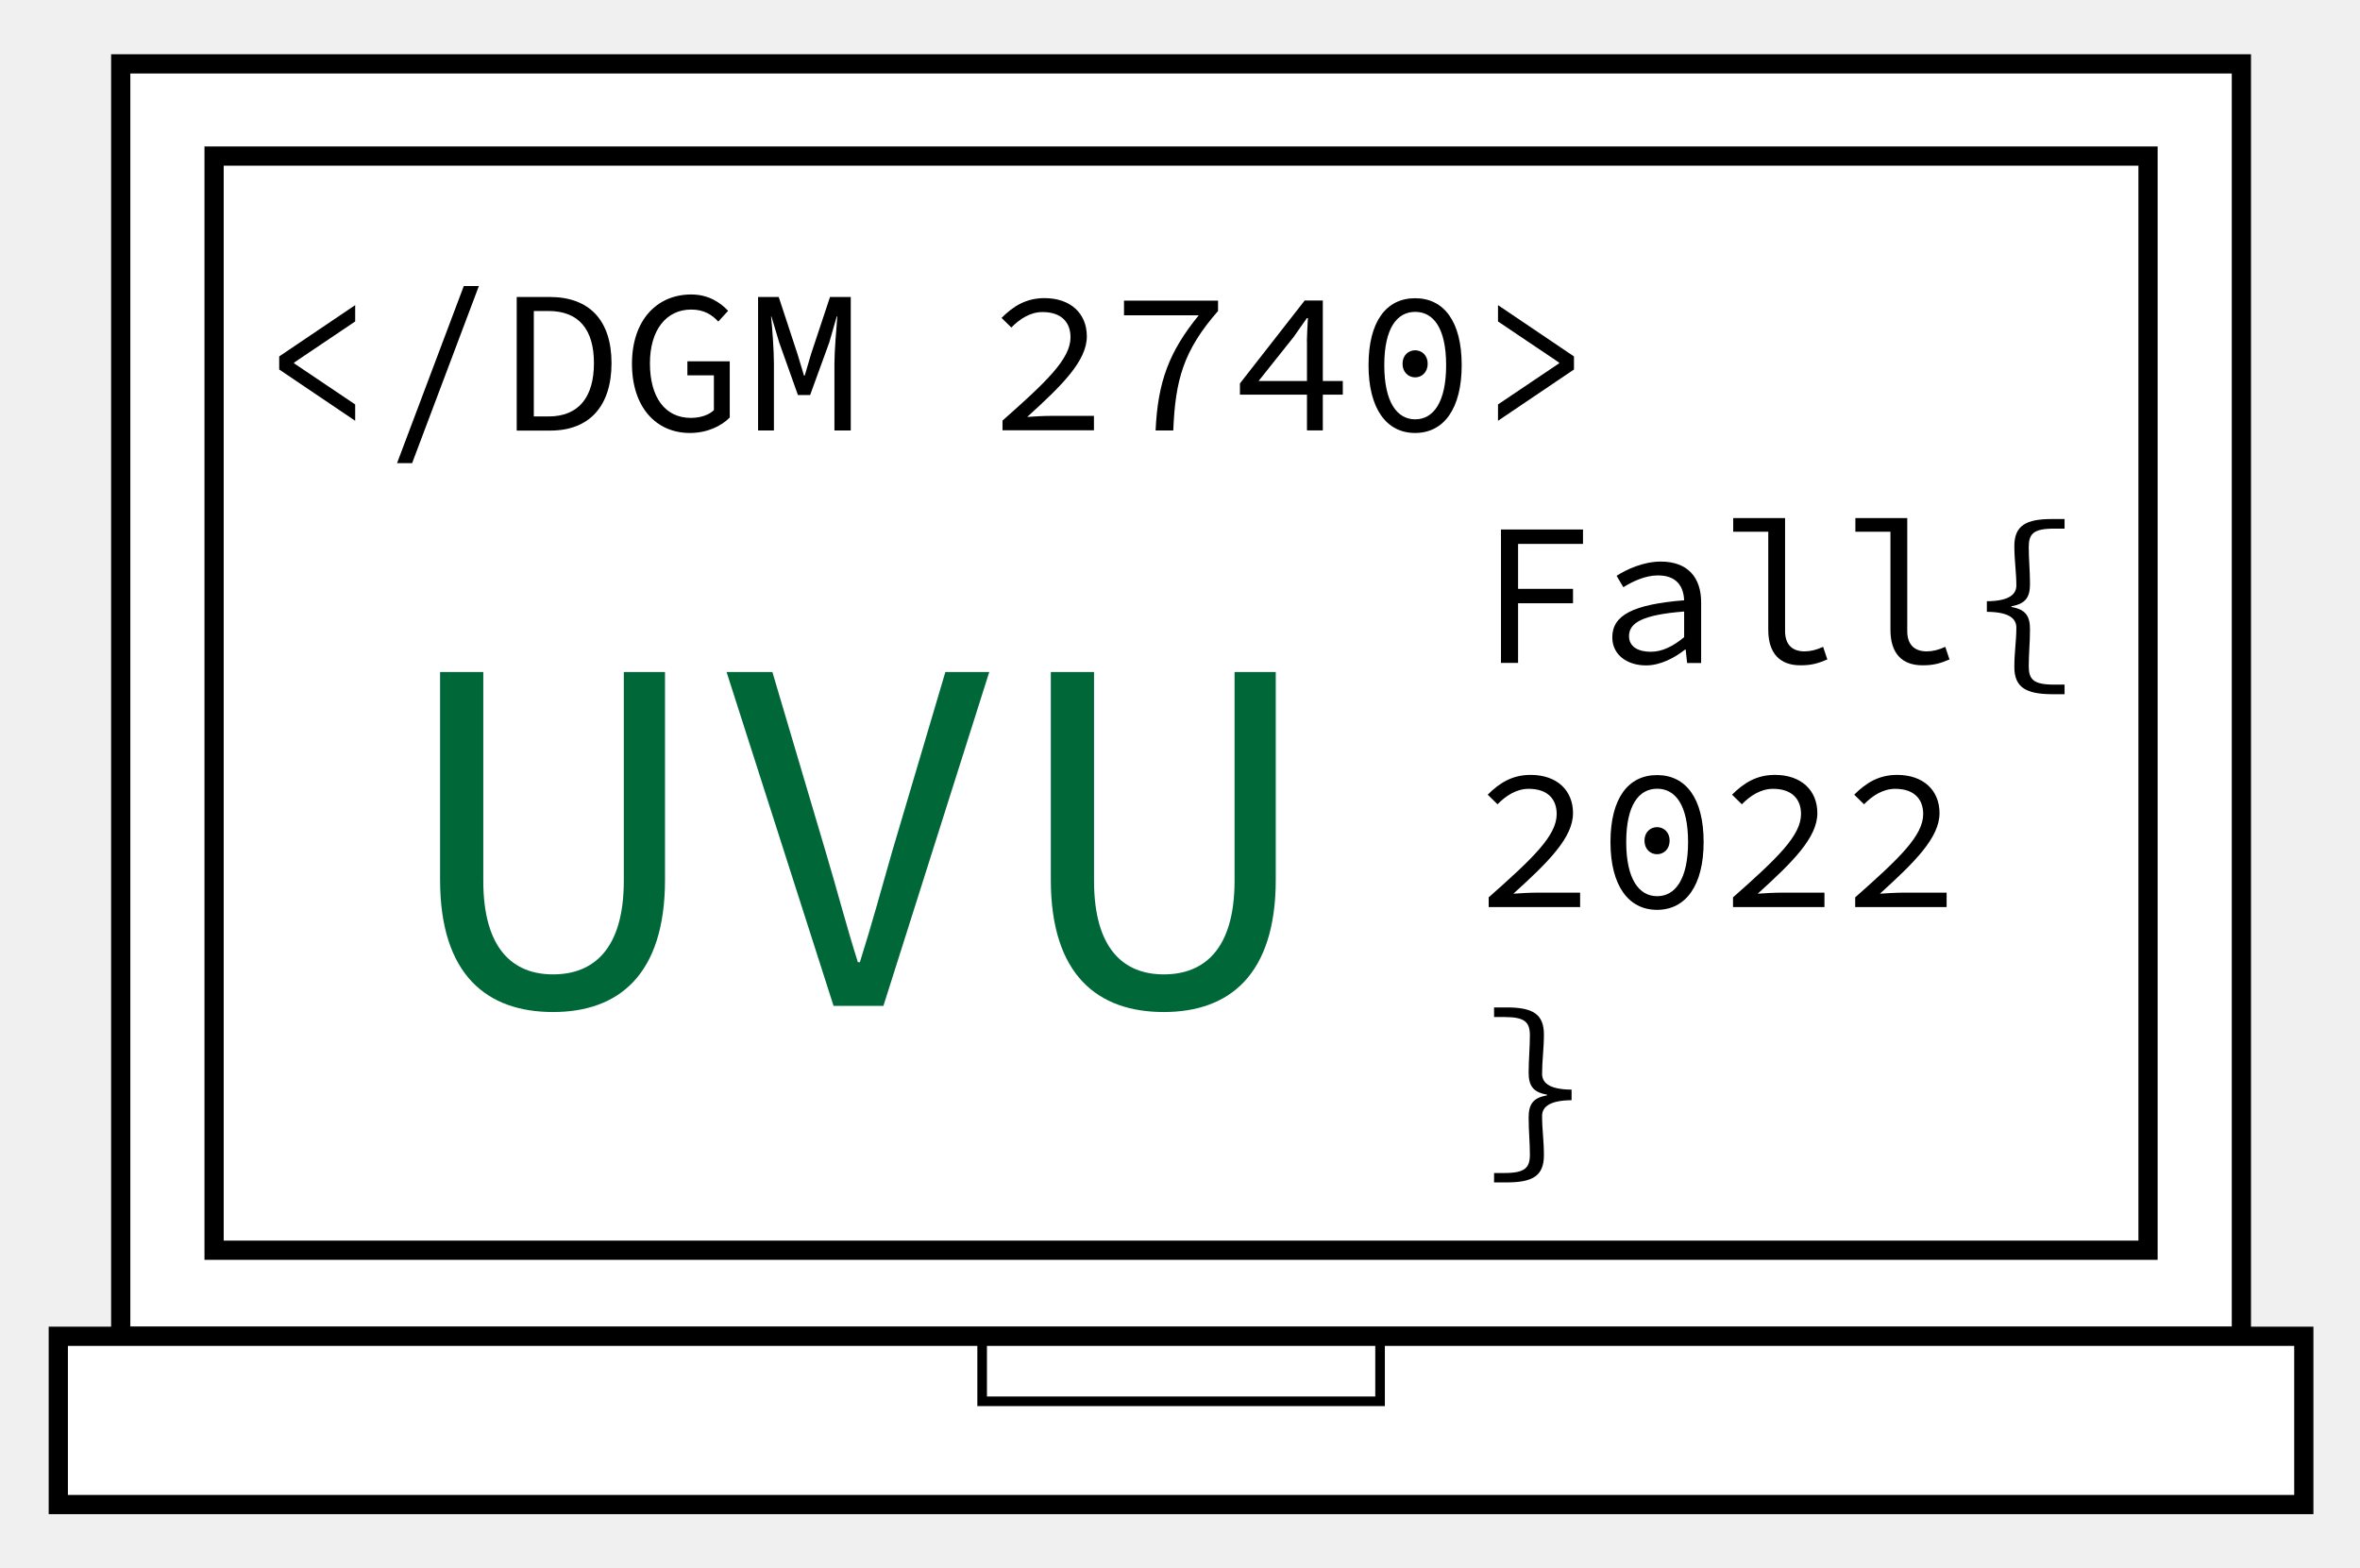
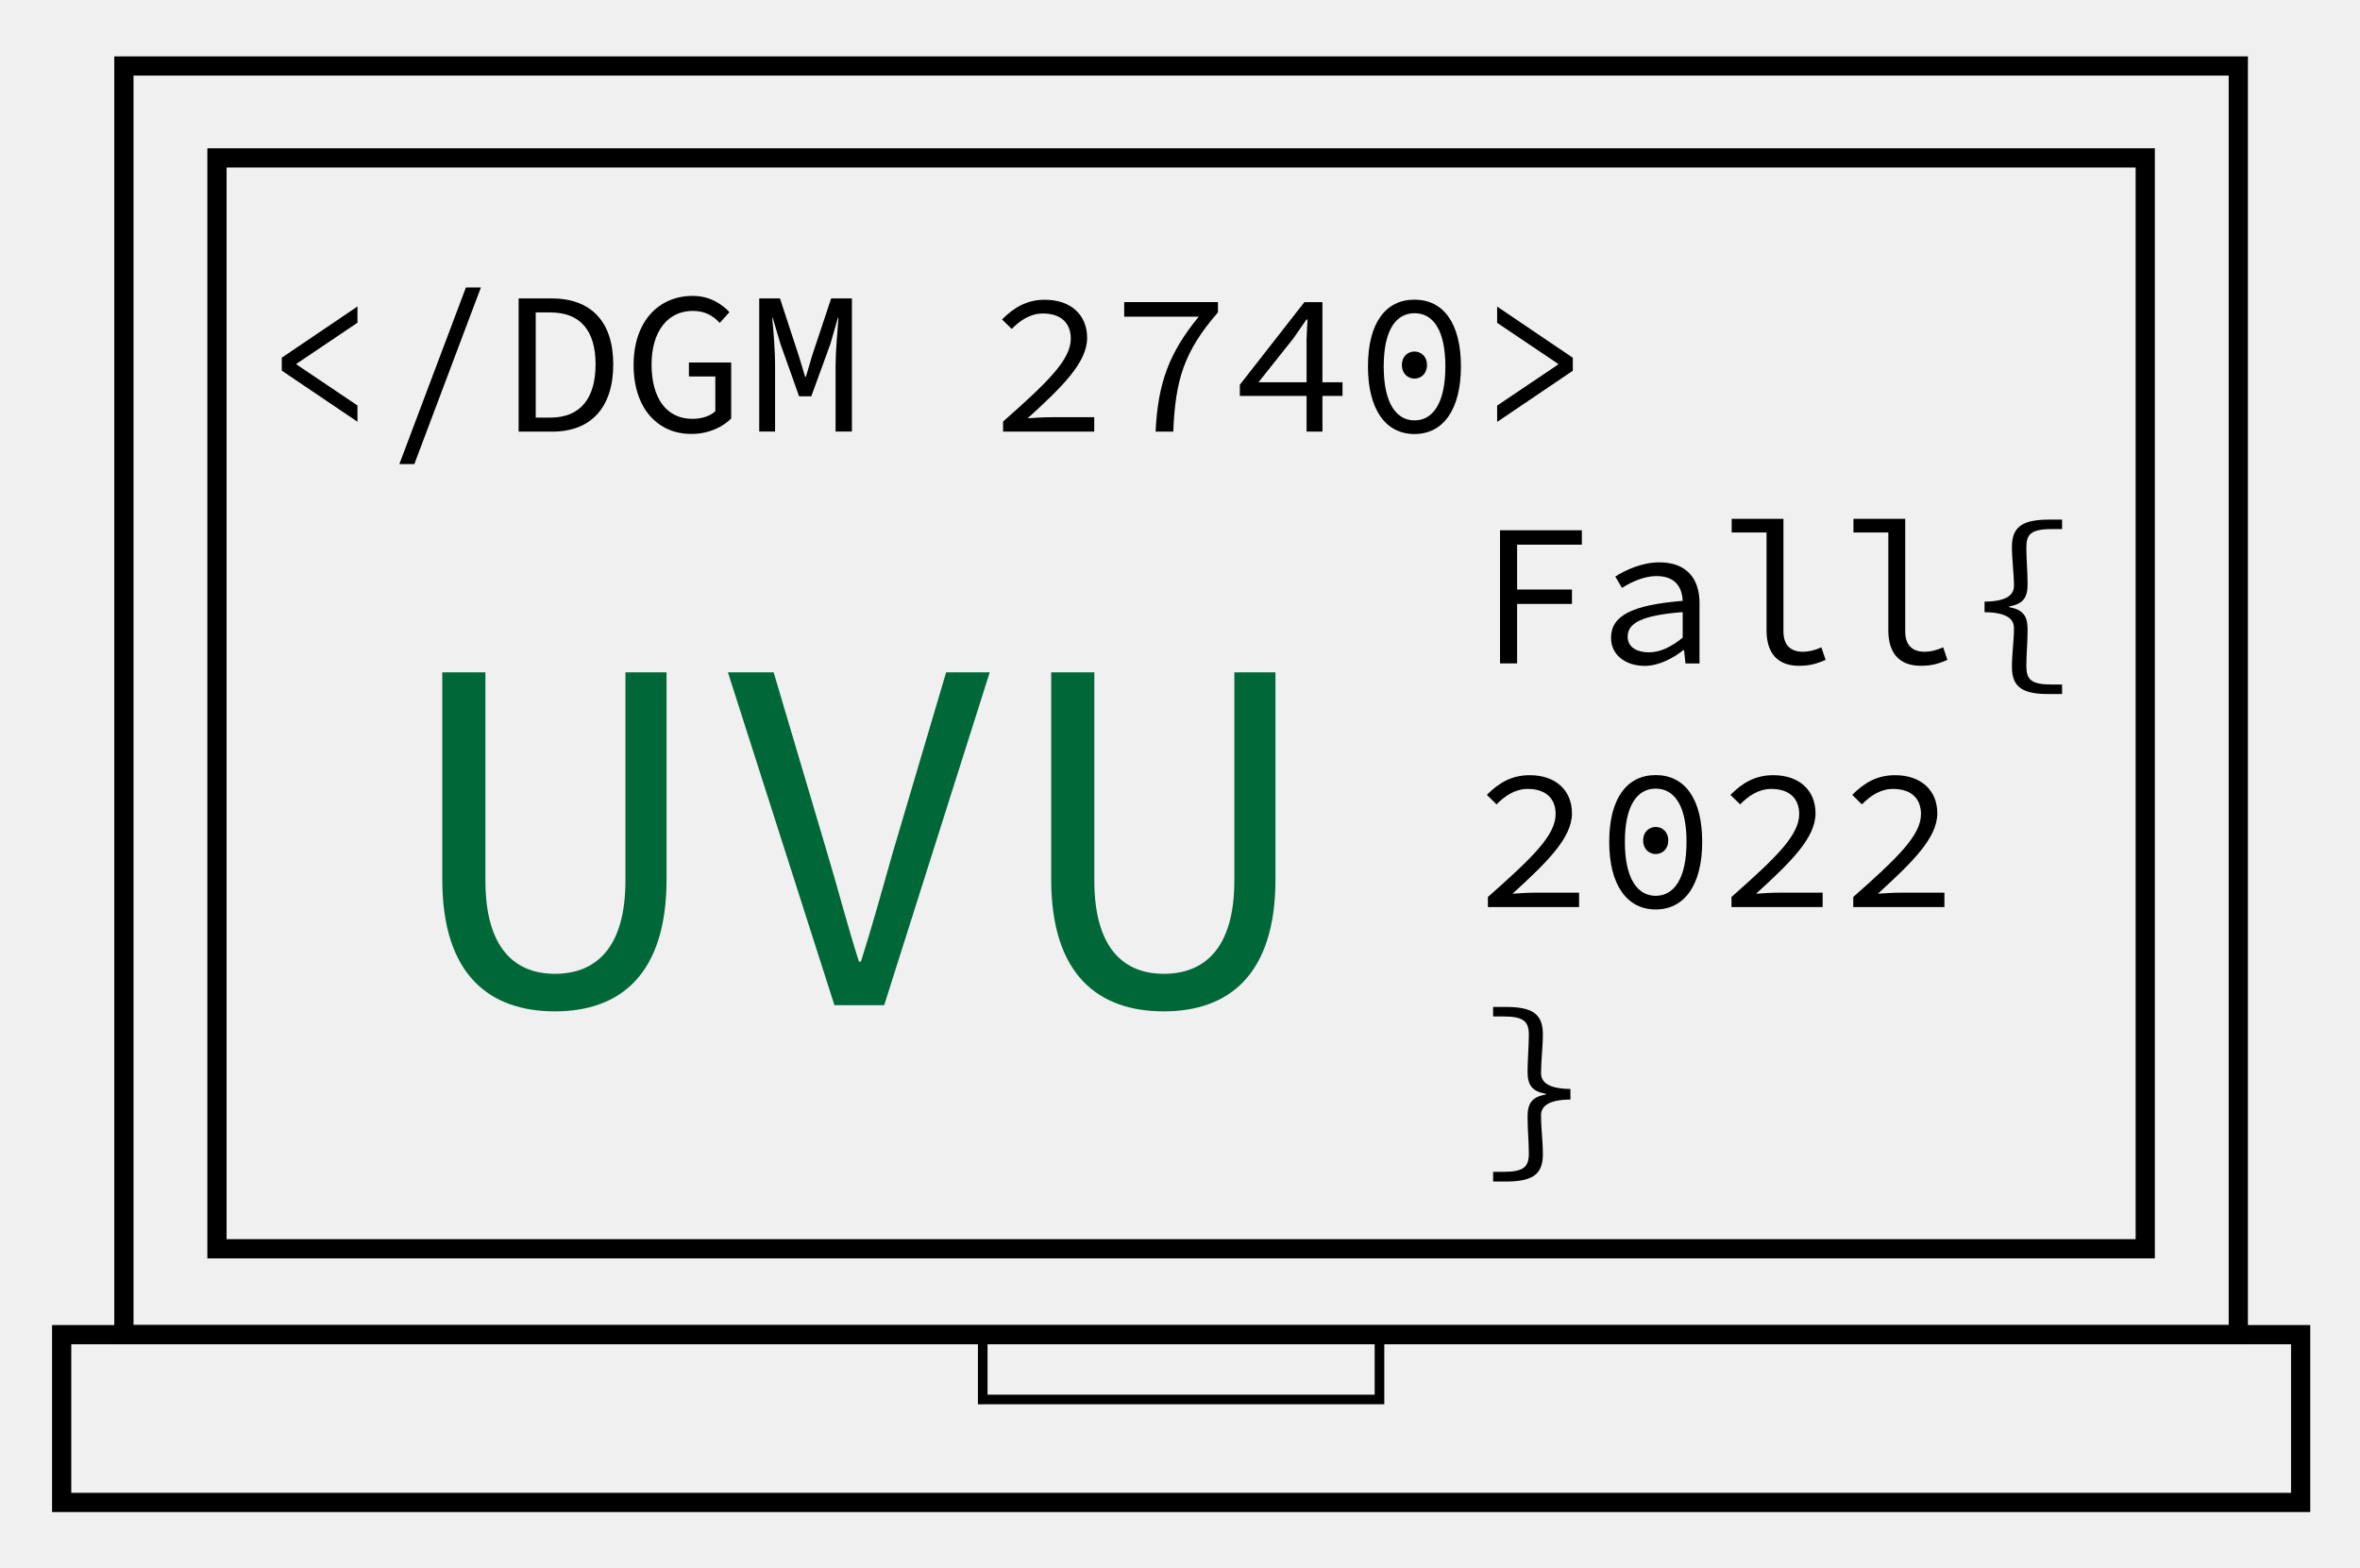
<svg xmlns="http://www.w3.org/2000/svg" version="1.1" id="Layer_1" x="0px" y="0px" viewBox="0 0 245.72 163.17" style="enable-background:new 0 0 245.72 163.17;" xml:space="preserve">
  <style type="text/css">
- 	.st0{fill:#FFFFFF;stroke:#000000;stroke-width:2;stroke-miterlimit:10;}
+ 	.st0{fill:none;stroke:#000000;stroke-width:2;stroke-miterlimit:10;}
	.st1{fill:none;stroke:#000000;stroke-miterlimit:10;}
	.st2{fill:#006838;}
	.st3{fill:none;}
</style>
-   <rect x="12.57" y="6.65" class="st0" width="220.8" height="132.48" />
-   <rect x="6.07" y="139.13" class="st0" width="233.8" height="17.52" />
-   <rect x="22.29" y="16.25" class="st0" width="201.36" height="113.92" />
-   <rect x="102.26" y="139.13" class="st1" width="41.43" height="6.77" />
+   <rect x="12.9" y="6.87" class="st0" width="220.15" height="132.09" />
+   <rect x="6.42" y="138.96" class="st0" width="233.12" height="17.47" />
+   <rect x="22.59" y="16.44" class="st0" width="200.77" height="113.58" />
+   <rect x="102.32" y="138.96" class="st1" width="41.31" height="6.75" />
  <g>
    <g>
-       <path d="M29.07,38.47v-1.36l7.91-5.34v1.7l-6.36,4.28v0.08l6.36,4.28v1.7L29.07,38.47z" />
-       <path d="M48.29,29.78h1.57l-6.95,18.44h-1.57L48.29,29.78z" />
-       <path d="M53.8,30.92h3.43c4.18,0,6.44,2.48,6.44,6.89c0,4.43-2.27,7.02-6.36,7.02H53.8V30.92z M57.11,43.36    c3.16,0,4.73-2.03,4.73-5.55c0-3.5-1.57-5.43-4.73-5.43h-1.53v10.98H57.11z" />
-       <path d="M65.8,37.87c0-4.49,2.56-7.21,6.17-7.21c1.84,0,3.05,0.87,3.84,1.7l-1.02,1.12c-0.66-0.7-1.48-1.25-2.82-1.25    c-2.61,0-4.3,2.14-4.3,5.6c0,3.5,1.55,5.68,4.26,5.68c0.98,0,1.89-0.3,2.4-0.81v-3.62h-2.76v-1.46h4.41v5.85    c-0.87,0.89-2.35,1.61-4.15,1.61C68.32,45.08,65.8,42.41,65.8,37.87z" />
-       <path d="M78.92,30.92h2.16l1.95,5.93l0.68,2.25h0.08l0.66-2.25l1.97-5.93h2.16v13.9h-1.7v-6.95c0-1.36,0.21-3.73,0.3-4.92h-0.06    l-0.78,2.71l-1.99,5.47h-1.27l-1.95-5.47l-0.81-2.71h-0.04c0.13,1.19,0.3,3.56,0.3,4.92v6.95h-1.65V30.92z" />
-       <path d="M104.38,43.79c4.58-4.05,7.08-6.42,7.08-8.67c0-1.55-0.93-2.63-2.92-2.63c-1.27,0-2.37,0.72-3.24,1.61l-1.02-1    c1.23-1.23,2.56-2.06,4.47-2.06c2.71,0,4.41,1.59,4.41,3.98c0,2.54-2.54,5.07-6.21,8.39c0.85-0.06,1.72-0.11,2.52-0.11h4.43v1.5    h-9.52V43.79z" />
-       <path d="M124.81,32.83h-7.78V31.3h9.79v1.08c-3.58,4.09-4.45,7.14-4.66,12.44h-1.84C120.55,39.72,121.74,36.6,124.81,32.83z" />
-       <path d="M136.07,35.52c0.02-0.74,0.06-1.65,0.11-2.4h-0.11c-0.45,0.66-0.93,1.31-1.38,1.97l-3.65,4.58h8.77v1.42H129.1v-1.17    l6.74-8.63h1.89v13.52h-1.65V35.52z" />
-       <path d="M142.49,38.02c0-4.54,1.84-6.97,4.85-6.97s4.85,2.44,4.85,6.97c0,4.49-1.84,7.06-4.85,7.06S142.49,42.51,142.49,38.02z     M150.57,38.02c0-3.88-1.34-5.55-3.22-5.55s-3.22,1.67-3.22,5.55c0,3.88,1.34,5.64,3.22,5.64S150.57,41.9,150.57,38.02z     M146.03,37.87c0-0.87,0.61-1.4,1.31-1.4c0.7,0,1.31,0.53,1.31,1.4c0,0.89-0.61,1.42-1.31,1.42    C146.65,39.29,146.03,38.76,146.03,37.87z" />
-       <path d="M155.97,42.11l6.36-4.28v-0.08l-6.36-4.28v-1.7l7.91,5.34v1.36l-7.91,5.34V42.11z" />
+       <path d="M29.34,38.59v-1.35l7.88-5.33v1.69l-6.34,4.27v0.08l6.34,4.27v1.69L29.34,38.59z" />
+       <path d="M48.51,29.93h1.56l-6.93,18.39h-1.56L48.51,29.93z" />
+       <path d="M54.01,31.07h3.42c4.16,0,6.42,2.47,6.42,6.87c0,4.42-2.26,7-6.34,7h-3.51V31.07z M57.3,43.48c3.15,0,4.71-2.03,4.71-5.54    c0-3.49-1.56-5.41-4.71-5.41h-1.52v10.95H57.3z" />
+       <path d="M65.97,38c0-4.48,2.56-7.19,6.15-7.19c1.84,0,3.04,0.87,3.83,1.69l-1.01,1.12c-0.66-0.7-1.48-1.25-2.81-1.25    c-2.6,0-4.29,2.13-4.29,5.58c0,3.49,1.54,5.66,4.25,5.66c0.97,0,1.88-0.3,2.39-0.8v-3.61h-2.75v-1.46h4.4v5.83    c-0.87,0.89-2.35,1.61-4.14,1.61C68.48,45.19,65.97,42.52,65.97,38z" />
+       <path d="M79.05,31.07h2.16l1.94,5.92l0.68,2.24h0.08l0.66-2.24l1.97-5.92h2.16v13.86H87V38c0-1.35,0.21-3.72,0.3-4.9h-0.06    l-0.78,2.71l-1.99,5.45h-1.27l-1.94-5.45l-0.8-2.71H80.4c0.13,1.18,0.3,3.55,0.3,4.9v6.93h-1.65V31.07z" />
+       <path d="M104.43,43.9c4.56-4.04,7.06-6.4,7.06-8.64c0-1.54-0.93-2.62-2.92-2.62c-1.27,0-2.37,0.72-3.23,1.61l-1.01-0.99    c1.23-1.23,2.56-2.05,4.46-2.05c2.71,0,4.4,1.58,4.4,3.97c0,2.54-2.54,5.05-6.19,8.37c0.85-0.06,1.71-0.11,2.51-0.11h4.42v1.5    h-9.49V43.9z" />
+       <path d="M124.81,32.97h-7.76v-1.52h9.76v1.08c-3.57,4.08-4.44,7.12-4.65,12.41h-1.84C120.56,39.84,121.74,36.73,124.81,32.97z" />
+       <path d="M136.03,35.66c0.02-0.74,0.06-1.65,0.11-2.39h-0.11c-0.44,0.65-0.93,1.31-1.37,1.97l-3.63,4.56h8.75v1.42h-10.69v-1.16    l6.72-8.6h1.88v13.48h-1.65V35.66z" />
+       <path d="M142.43,38.15c0-4.52,1.84-6.95,4.84-6.95s4.84,2.43,4.84,6.95c0,4.48-1.84,7.04-4.84,7.04S142.43,42.63,142.43,38.15z     M150.49,38.15c0-3.87-1.33-5.54-3.21-5.54s-3.21,1.67-3.21,5.54c0,3.87,1.33,5.62,3.21,5.62S150.49,42.02,150.49,38.15z     M145.96,38c0-0.87,0.61-1.4,1.31-1.4c0.7,0,1.31,0.53,1.31,1.4c0,0.89-0.61,1.42-1.31,1.42C146.58,39.42,145.96,38.89,145.96,38z    " />
+       <path d="M155.88,42.23l6.34-4.27v-0.08l-6.34-4.27v-1.69l7.88,5.33v1.35l-7.88,5.33V42.23z" />
    </g>
  </g>
  <g>
    <g>
-       <path d="M156.28,55.13h8.54v1.5h-6.76v4.68h5.72v1.5h-5.72v6.21h-1.78V55.13z" />
-       <path d="M167.87,66.36c0-2.31,2.16-3.43,7.48-3.86c-0.06-1.4-0.74-2.59-2.73-2.59c-1.34,0-2.65,0.64-3.6,1.23l-0.7-1.19    c1.06-0.68,2.8-1.48,4.6-1.48c2.82,0,4.2,1.67,4.2,4.24v6.32h-1.46l-0.15-1.4h-0.06c-1.12,0.89-2.61,1.65-4.05,1.65    C169.46,69.29,167.87,68.21,167.87,66.36z M175.35,66.34v-2.67c-4.41,0.34-5.74,1.21-5.74,2.56c0,1.17,1.06,1.63,2.25,1.63    C173.02,67.87,174.17,67.32,175.35,66.34z" />
-       <path d="M184.11,65.58V55.36h-3.65v-1.42h5.4v11.76c0,1.48,0.81,2.12,2.03,2.12c0.59,0,1.23-0.15,1.93-0.47l0.44,1.31    c-0.95,0.4-1.63,0.61-2.76,0.61C185.32,69.29,184.11,68.02,184.11,65.58z" />
-       <path d="M196.83,65.58V55.36h-3.65v-1.42h5.4v11.76c0,1.48,0.81,2.12,2.03,2.12c0.59,0,1.23-0.15,1.93-0.47l0.44,1.31    c-0.95,0.4-1.63,0.61-2.76,0.61C198.03,69.29,196.83,68.02,196.83,65.58z" />
-       <path d="M209.73,69.44c0-1.55,0.21-2.67,0.21-4.09c0-0.83-0.57-1.63-3.07-1.65v-1.1c2.5-0.02,3.07-0.83,3.07-1.65    c0-1.34-0.21-2.63-0.21-4.09c0-2.18,1.27-2.82,3.92-2.82h1.31v1h-1.1c-2.16,0-2.63,0.55-2.63,1.93c0,1.21,0.13,2.52,0.13,3.84    c0,1.38-0.47,2.06-1.93,2.31v0.08c1.46,0.25,1.93,0.93,1.93,2.31c0,1.44-0.13,2.54-0.13,3.84c0,1.38,0.47,1.93,2.63,1.93h1.1v1    h-1.31C211.01,72.26,209.73,71.62,209.73,69.44z" />
-       <path d="M155,93.43c4.58-4.05,7.08-6.42,7.08-8.67c0-1.55-0.93-2.63-2.92-2.63c-1.27,0-2.37,0.72-3.24,1.61l-1.02-1    c1.23-1.23,2.56-2.06,4.47-2.06c2.71,0,4.41,1.59,4.41,3.98c0,2.54-2.54,5.07-6.21,8.39c0.85-0.06,1.72-0.11,2.52-0.11h4.43v1.5    H155V93.43z" />
-       <path d="M167.68,87.67c0-4.54,1.84-6.97,4.85-6.97s4.85,2.44,4.85,6.97c0,4.49-1.84,7.06-4.85,7.06S167.68,92.16,167.68,87.67z     M175.76,87.67c0-3.88-1.34-5.55-3.22-5.55s-3.22,1.67-3.22,5.55c0,3.88,1.34,5.64,3.22,5.64S175.76,91.55,175.76,87.67z     M171.22,87.52c0-0.87,0.61-1.4,1.31-1.4c0.7,0,1.31,0.53,1.31,1.4c0,0.89-0.61,1.42-1.31,1.42    C171.83,88.94,171.22,88.41,171.22,87.52z" />
-       <path d="M180.44,93.43c4.58-4.05,7.08-6.42,7.08-8.67c0-1.55-0.93-2.63-2.92-2.63c-1.27,0-2.37,0.72-3.24,1.61l-1.02-1    c1.23-1.23,2.56-2.06,4.47-2.06c2.71,0,4.41,1.59,4.41,3.98c0,2.54-2.54,5.07-6.21,8.39c0.85-0.06,1.72-0.11,2.52-0.11h4.43v1.5    h-9.52V93.43z" />
-       <path d="M193.16,93.43c4.58-4.05,7.08-6.42,7.08-8.67c0-1.55-0.93-2.63-2.92-2.63c-1.27,0-2.37,0.72-3.24,1.61l-1.02-1    c1.23-1.23,2.56-2.06,4.47-2.06c2.71,0,4.41,1.59,4.41,3.98c0,2.54-2.54,5.07-6.21,8.39c0.85-0.06,1.72-0.11,2.52-0.11h4.43v1.5    h-9.52V93.43z" />
-       <path d="M155.56,122.13h1.08c2.16,0,2.65-0.55,2.65-1.93c0-1.29-0.13-2.4-0.13-3.84c0-1.38,0.45-2.06,1.91-2.31v-0.08    c-1.46-0.25-1.91-0.93-1.91-2.31c0-1.31,0.13-2.63,0.13-3.84c0-1.38-0.49-1.93-2.65-1.93h-1.08v-1h1.29c2.67,0,3.9,0.64,3.9,2.82    c0,1.46-0.19,2.76-0.19,4.09c0,0.83,0.57,1.63,3.07,1.65v1.1c-2.5,0.02-3.07,0.83-3.07,1.65c0,1.42,0.19,2.54,0.19,4.09    c0,2.18-1.23,2.82-3.9,2.82h-1.29V122.13z" />
+       <path d="M156.18,55.21h8.52v1.5h-6.74v4.67h5.71v1.5h-5.71v6.19h-1.78V55.21z" />
+       <path d="M167.74,66.41c0-2.3,2.16-3.42,7.46-3.85c-0.06-1.39-0.74-2.58-2.73-2.58c-1.33,0-2.64,0.63-3.59,1.23l-0.7-1.18    c1.06-0.68,2.79-1.48,4.59-1.48c2.81,0,4.18,1.67,4.18,4.23v6.3h-1.46l-0.15-1.4h-0.06c-1.12,0.89-2.6,1.65-4.04,1.65    C169.32,69.33,167.74,68.25,167.74,66.41z M175.2,66.39v-2.66c-4.4,0.34-5.73,1.2-5.73,2.56c0,1.16,1.06,1.63,2.24,1.63    C172.87,67.91,174.01,67.36,175.2,66.39z" />
+       <path d="M183.93,65.63V55.44h-3.63v-1.42h5.39v11.73c0,1.48,0.8,2.11,2.03,2.11c0.59,0,1.23-0.15,1.92-0.46l0.44,1.31    c-0.95,0.4-1.63,0.61-2.75,0.61C185.13,69.33,183.93,68.06,183.93,65.63z" />
+       <path d="M196.61,65.63V55.44h-3.63v-1.42h5.39v11.73c0,1.48,0.8,2.11,2.03,2.11c0.59,0,1.23-0.15,1.92-0.46l0.44,1.31    c-0.95,0.4-1.63,0.61-2.75,0.61C197.81,69.33,196.61,68.06,196.61,65.63z" />
+       <path d="M209.48,69.47c0-1.54,0.21-2.66,0.21-4.08c0-0.82-0.57-1.63-3.06-1.65v-1.1c2.49-0.02,3.06-0.82,3.06-1.65    c0-1.33-0.21-2.62-0.21-4.08c0-2.18,1.27-2.81,3.91-2.81h1.31v0.99h-1.1c-2.16,0-2.62,0.55-2.62,1.92c0,1.2,0.13,2.51,0.13,3.83    c0,1.37-0.46,2.05-1.92,2.3v0.08c1.46,0.25,1.92,0.93,1.92,2.3c0,1.44-0.13,2.54-0.13,3.83c0,1.37,0.46,1.92,2.62,1.92h1.1v0.99    h-1.31C210.75,72.28,209.48,71.65,209.48,69.47z" />
+       <path d="M154.91,93.4c4.56-4.04,7.06-6.4,7.06-8.64c0-1.54-0.93-2.62-2.92-2.62c-1.27,0-2.37,0.72-3.23,1.61l-1.01-0.99    c1.23-1.23,2.56-2.05,4.46-2.05c2.71,0,4.4,1.58,4.4,3.97c0,2.54-2.54,5.05-6.19,8.37c0.85-0.06,1.71-0.11,2.51-0.11h4.42v1.5    h-9.49V93.4z" />
+       <path d="M167.55,87.65c0-4.52,1.84-6.95,4.84-6.95s4.84,2.43,4.84,6.95c0,4.48-1.84,7.04-4.84,7.04S167.55,92.13,167.55,87.65z     M175.6,87.65c0-3.87-1.33-5.54-3.21-5.54s-3.21,1.67-3.21,5.54c0,3.87,1.33,5.62,3.21,5.62S175.6,91.52,175.6,87.65z     M171.08,87.5c0-0.87,0.61-1.4,1.31-1.4c0.7,0,1.31,0.53,1.31,1.4c0,0.89-0.61,1.42-1.31,1.42    C171.69,88.92,171.08,88.39,171.08,87.5z" />
+       <path d="M180.27,93.4c4.56-4.04,7.06-6.4,7.06-8.64c0-1.54-0.93-2.62-2.92-2.62c-1.27,0-2.37,0.72-3.23,1.61l-1.01-0.99    c1.23-1.23,2.56-2.05,4.46-2.05c2.71,0,4.4,1.58,4.4,3.97c0,2.54-2.54,5.05-6.19,8.37c0.85-0.06,1.71-0.11,2.51-0.11h4.42v1.5    h-9.49V93.4z" />
+       <path d="M192.95,93.4c4.56-4.04,7.06-6.4,7.06-8.64c0-1.54-0.93-2.62-2.92-2.62c-1.27,0-2.37,0.72-3.23,1.61l-1.01-0.99    c1.23-1.23,2.56-2.05,4.46-2.05c2.71,0,4.4,1.58,4.4,3.97c0,2.54-2.54,5.05-6.19,8.37c0.85-0.06,1.71-0.11,2.51-0.11h4.42v1.5    h-9.49V93.4z" />
+       <path d="M155.46,122.01h1.08c2.16,0,2.64-0.55,2.64-1.92c0-1.29-0.13-2.39-0.13-3.83c0-1.37,0.44-2.05,1.9-2.3v-0.08    c-1.46-0.25-1.9-0.93-1.9-2.3c0-1.31,0.13-2.62,0.13-3.83c0-1.37-0.49-1.92-2.64-1.92h-1.08v-0.99h1.29    c2.66,0,3.89,0.63,3.89,2.81c0,1.46-0.19,2.75-0.19,4.08c0,0.82,0.57,1.63,3.06,1.65v1.1c-2.49,0.02-3.06,0.82-3.06,1.65    c0,1.42,0.19,2.54,0.19,4.08c0,2.18-1.23,2.81-3.89,2.81h-1.29V122.01z" />
    </g>
  </g>
  <g>
    <g>
-       <path class="st2" d="M45.82,91.59V69.97h4.5V91.7c0,7.15,3.13,9.75,7.26,9.75c4.19,0,7.37-2.6,7.37-9.75V69.97h4.29v21.62    c0,9.96-4.88,13.78-11.66,13.78C50.75,105.37,45.82,101.56,45.82,91.59z" />
-       <path class="st2" d="M75.65,69.97h4.77l5.56,18.76c1.22,4.08,2.07,7.42,3.34,11.45h0.21c1.27-4.03,2.17-7.37,3.34-11.45    l5.56-18.76H103l-11.02,34.76h-5.19L75.65,69.97z" />
-       <path class="st2" d="M109.41,91.59V69.97h4.5V91.7c0,7.15,3.13,9.75,7.26,9.75c4.19,0,7.37-2.6,7.37-9.75V69.97h4.29v21.62    c0,9.96-4.88,13.78-11.66,13.78C114.34,105.37,109.41,101.56,109.41,91.59z" />
+       <path class="st2" d="M46.05,91.56V70h4.49v21.67c0,7.13,3.12,9.72,7.24,9.72c4.17,0,7.34-2.59,7.34-9.72V70h4.28v21.56    c0,9.93-4.86,13.74-11.62,13.74C50.96,105.3,46.05,101.5,46.05,91.56z" />
+       <path class="st2" d="M75.79,70h4.76l5.55,18.71c1.22,4.07,2.06,7.4,3.33,11.41h0.21c1.27-4.02,2.17-7.34,3.33-11.41L98.51,70h4.54    l-10.99,34.66h-5.18L75.79,70z" />
+       <path class="st2" d="M109.45,91.56V70h4.49v21.67c0,7.13,3.12,9.72,7.24,9.72c4.17,0,7.34-2.59,7.34-9.72V70h4.28v21.56    c0,9.93-4.86,13.74-11.63,13.74C114.36,105.3,109.45,101.5,109.45,91.56z" />
    </g>
  </g>
-   <rect class="st3" width="245.72" height="163.17" />
+   <rect x="0.36" y="0.24" class="st3" width="245" height="162.69" />
</svg>
